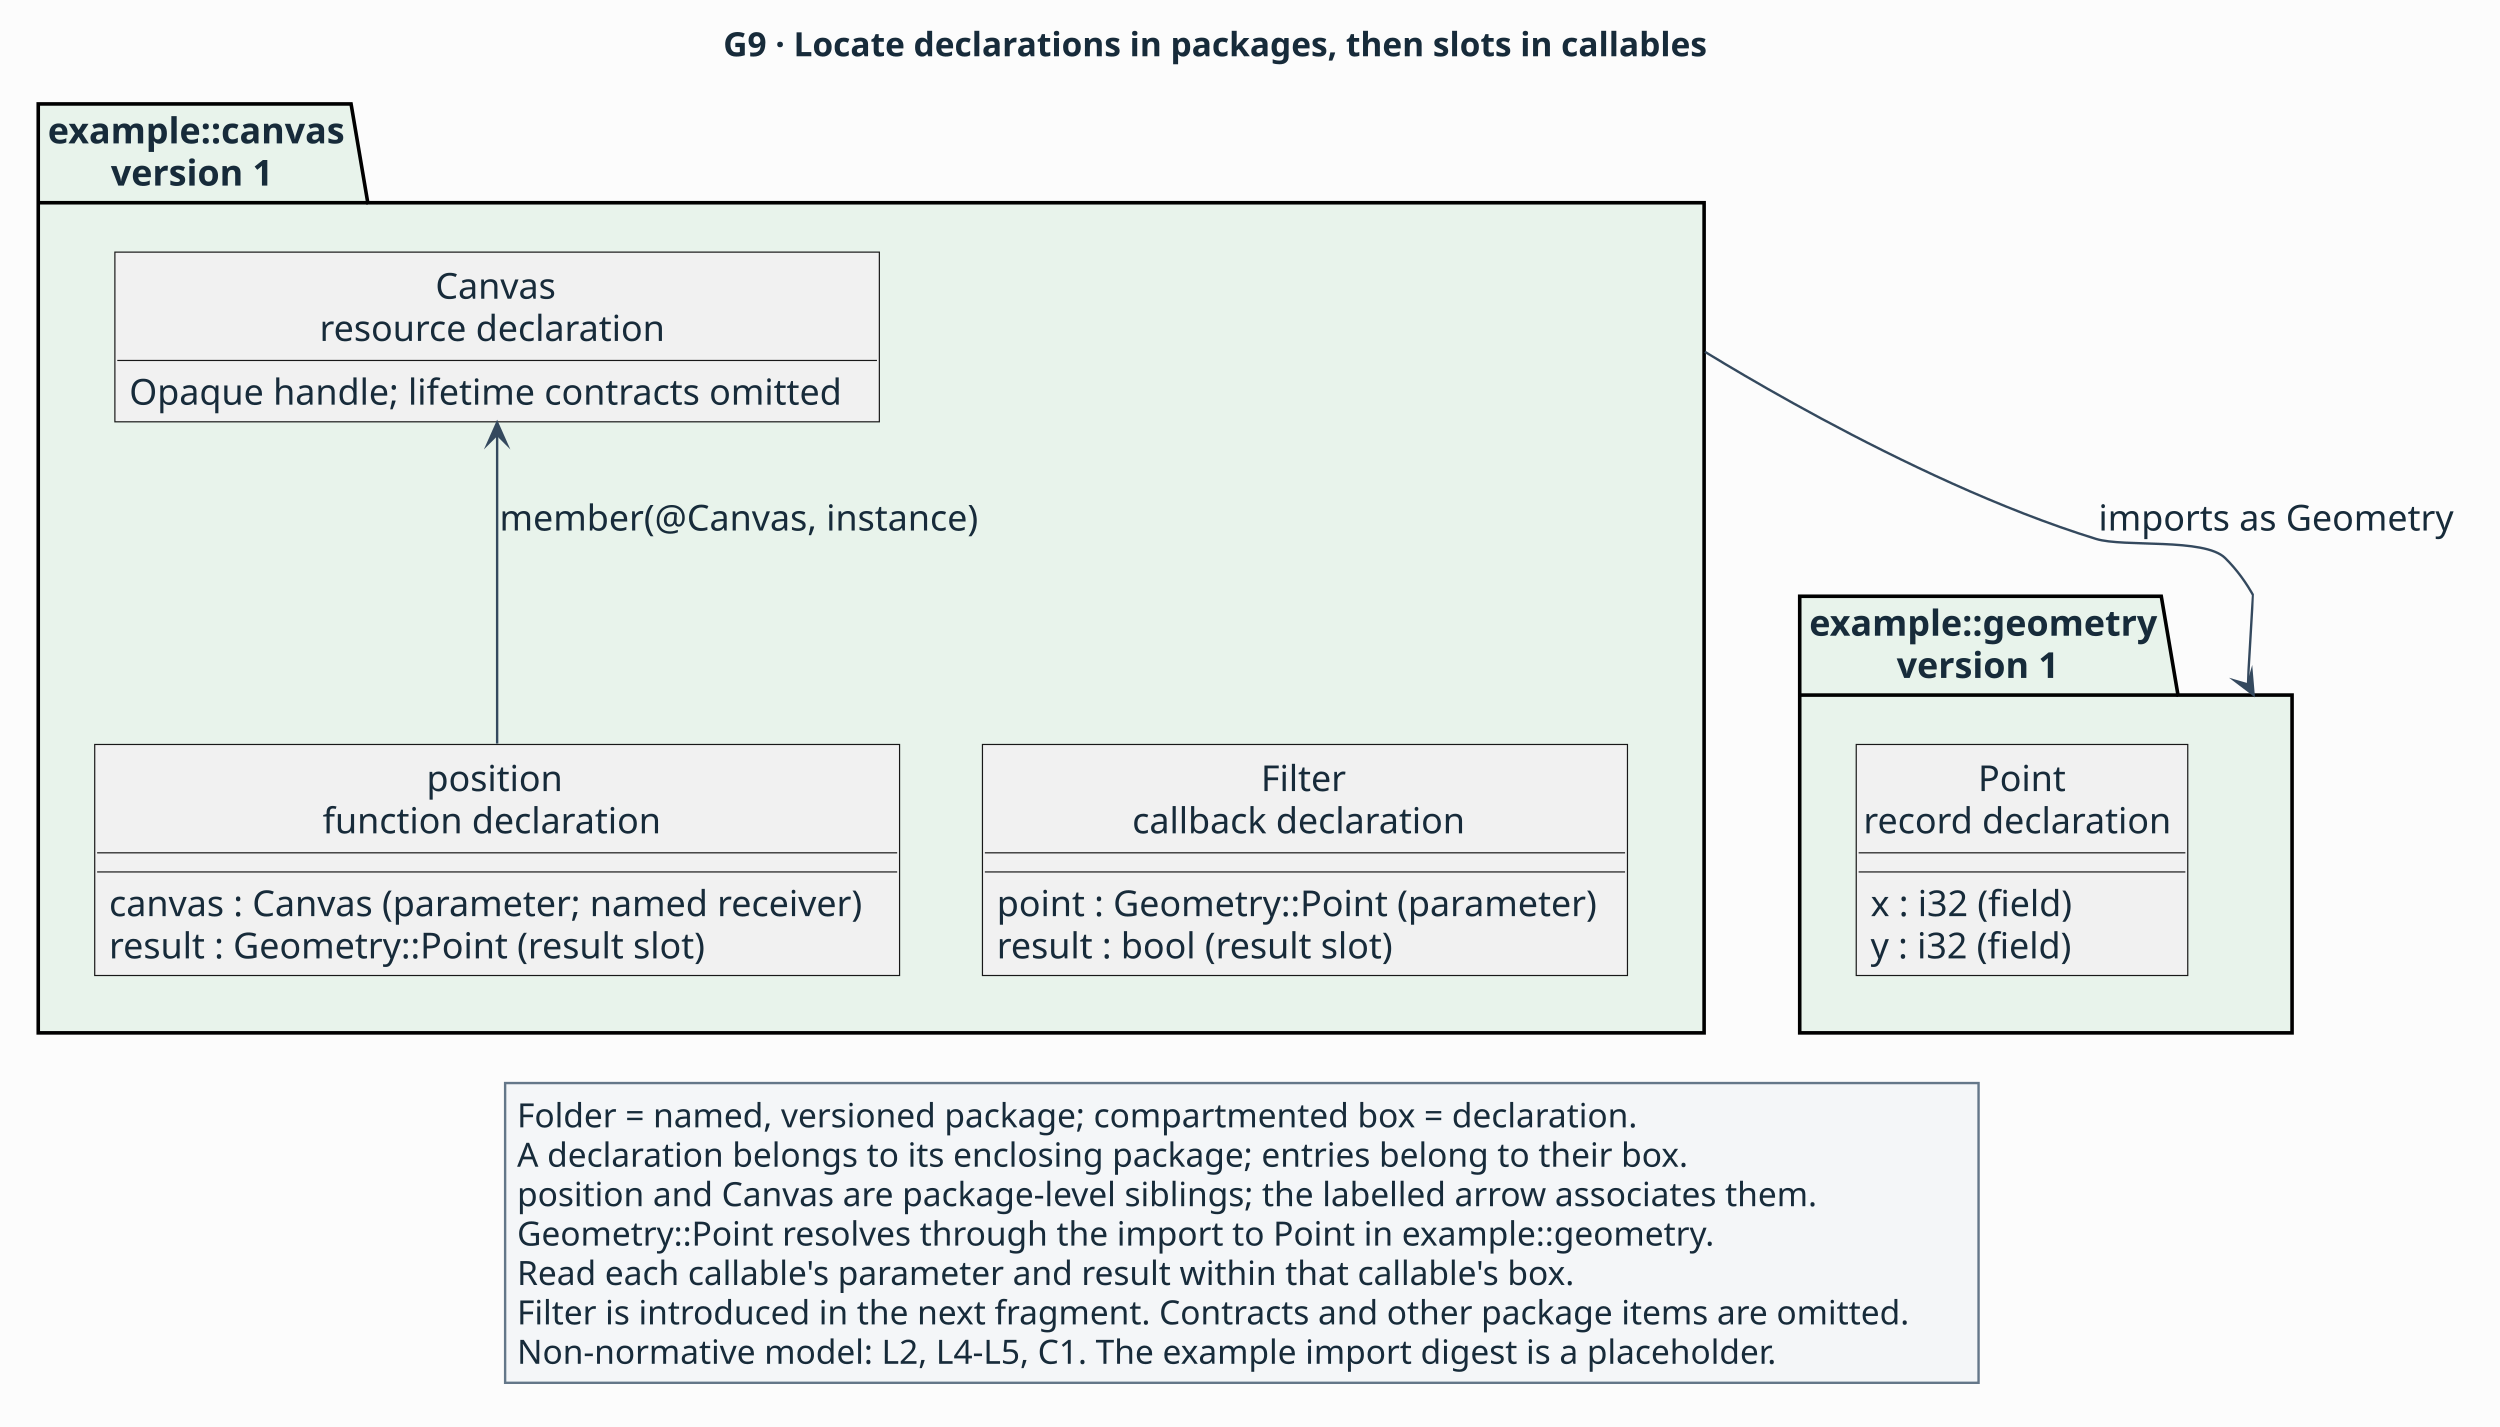
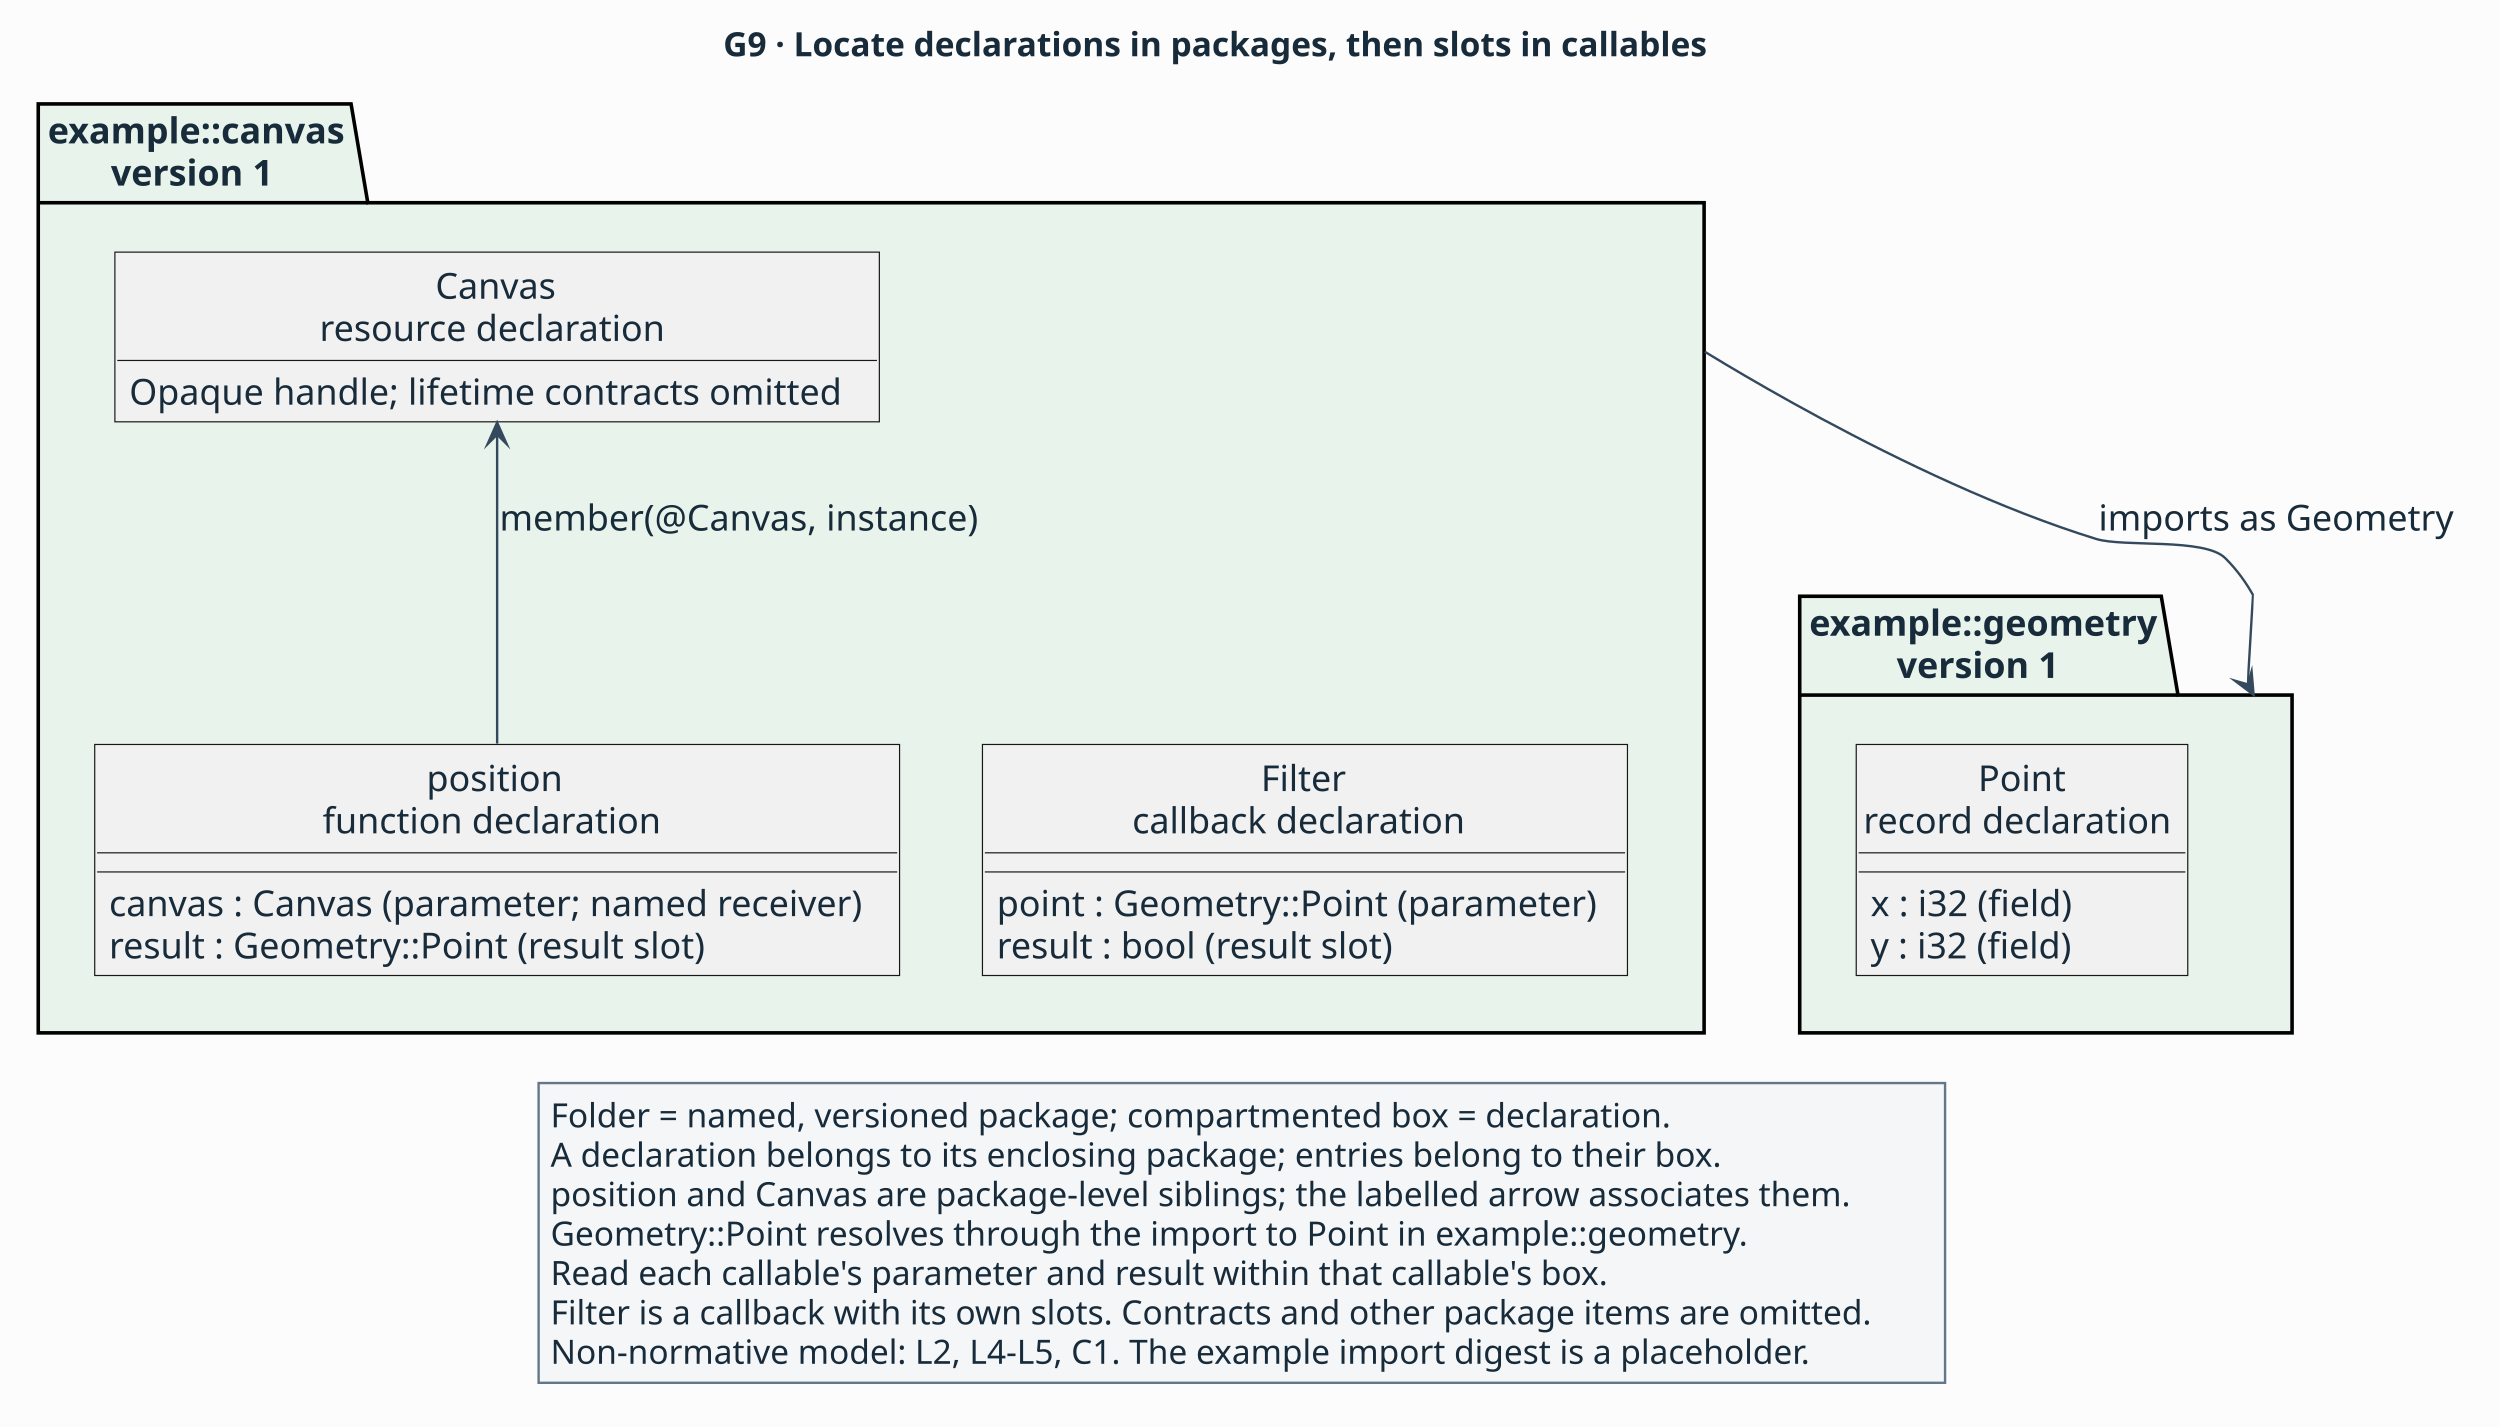
<svg xmlns="http://www.w3.org/2000/svg" version="1.1" data-diagram-type="CLASS" style="width:1046px;height:597px;background:#FCFCFC;" width="1046px" height="597px" viewBox="0 0 1046 597" zoomAndPan="magnify" preserveAspectRatio="none" contentStyleType="text/css">
  <defs />
  <g font-family="sans-serif" lengthAdjust="spacing">
    <rect x="0" y="0" width="1046" height="597" fill="#FCFCFC" style="stroke:none;" />
    <g class="title" data-source-line="6">
      <text x="302.604" y="23.535" fill="#172B3A" font-size="14" textLength="433.959" font-weight="700">G9 · Locate declarations in packages, then slots in callables</text>
    </g>
    <g class="cluster" data-qualified-name="canvas_pkg" id="ent0001" data-source-line="7">
      <polygon points="16,43.488,146.885,43.488,153.885,84.82,713,84.82,713,432.148,16,432.148,16,43.488" fill="#E8F3EB" style="stroke:#000;stroke-width:1.5;stroke-linejoin:miter;stroke-miterlimit:10;" />
      <line x1="16" y1="84.82" x2="153.885" y2="84.82" style="stroke:#000;stroke-width:1.5;" />
      <text x="20" y="59.99" fill="#172B3A" font-size="15" textLength="124.885" font-weight="700">example::canvas</text>
      <text x="46.375" y="77.656" fill="#172B3A" font-size="15" textLength="72.136" font-weight="700">version 1</text>
    </g>
    <g class="cluster" data-qualified-name="geometry_pkg" id="ent0008" data-source-line="22">
      <polygon points="753,249.488,904.276,249.488,911.276,290.82,959,290.82,959,432.148,753,432.148,753,249.488" fill="#E8F3EB" style="stroke:#000;stroke-width:1.5;stroke-linejoin:miter;stroke-miterlimit:10;" />
      <line x1="753" y1="290.82" x2="911.276" y2="290.82" style="stroke:#000;stroke-width:1.5;" />
      <text x="757" y="265.99" fill="#172B3A" font-size="15" textLength="145.276" font-weight="700">example::geometry</text>
      <text x="793.57" y="283.656" fill="#172B3A" font-size="15" textLength="72.136" font-weight="700">version 1</text>
    </g>
    <g class="entity" data-qualified-name="canvas_pkg.canvas" id="ent0002" data-source-line="8">
      <rect x="48.07" y="105.488" width="319.852" height="70.998" fill="#F1F1F1" style="stroke:#181818;stroke-width:0.5;" />
      <text x="182.163" y="124.99" fill="#172B3A" font-size="15" textLength="51.665">Canvas</text>
      <text x="133.706" y="142.656" fill="#172B3A" font-size="15" textLength="148.579">resource declaration</text>
      <line x1="49.07" y1="150.82" x2="366.922" y2="150.82" style="stroke:#181818;stroke-width:0.5;" />
      <text x="54.07" y="169.322" fill="#172B3A" font-size="15" textLength="307.852">Opaque handle; lifetime contracts omitted</text>
    </g>
    <g class="entity" data-qualified-name="canvas_pkg.position" id="ent0003" data-source-line="11">
      <rect x="39.63" y="311.488" width="336.749" height="96.664" fill="#F1F1F1" style="stroke:#181818;stroke-width:0.5;" />
      <text x="178.451" y="330.99" fill="#172B3A" font-size="15" textLength="59.106">position</text>
      <text x="134.993" y="348.656" fill="#172B3A" font-size="15" textLength="146.023">function declaration</text>
      <line x1="40.63" y1="356.82" x2="375.379" y2="356.82" style="stroke:#181818;stroke-width:0.5;" />
      <line x1="40.63" y1="364.82" x2="375.379" y2="364.82" style="stroke:#181818;stroke-width:0.5;" />
      <text x="45.63" y="383.322" fill="#172B3A" font-size="15" textLength="324.749">canvas : Canvas (parameter; named receiver)</text>
      <text x="45.63" y="400.988" fill="#172B3A" font-size="15" textLength="259.695">result : Geometry::Point (result slot)</text>
    </g>
    <g class="entity" data-qualified-name="canvas_pkg.filter" id="ent0004" data-source-line="15">
      <rect x="411.06" y="311.488" width="269.871" height="96.664" fill="#F1F1F1" style="stroke:#181818;stroke-width:0.5;" />
      <text x="527.586" y="330.99" fill="#172B3A" font-size="15" textLength="36.819">Filter</text>
      <text x="473.72" y="348.656" fill="#172B3A" font-size="15" textLength="144.551">callback declaration</text>
      <line x1="412.06" y1="356.82" x2="679.931" y2="356.82" style="stroke:#181818;stroke-width:0.5;" />
      <line x1="412.06" y1="364.82" x2="679.931" y2="364.82" style="stroke:#181818;stroke-width:0.5;" />
      <text x="417.06" y="383.322" fill="#172B3A" font-size="15" textLength="257.871">point : Geometry::Point (parameter)</text>
      <text x="417.06" y="400.988" fill="#172B3A" font-size="15" textLength="175.291">result : bool (result slot)</text>
    </g>
    <g class="entity" data-qualified-name="geometry_pkg.point" id="ent0009" data-source-line="23">
      <rect x="776.65" y="311.488" width="138.708" height="96.664" fill="#F1F1F1" style="stroke:#181818;stroke-width:0.5;" />
      <text x="827.624" y="330.99" fill="#172B3A" font-size="15" textLength="36.76">Point</text>
      <text x="779.65" y="348.656" fill="#172B3A" font-size="15" textLength="132.708">record declaration</text>
      <line x1="777.65" y1="356.82" x2="914.358" y2="356.82" style="stroke:#181818;stroke-width:0.5;" />
      <line x1="777.65" y1="364.82" x2="914.358" y2="364.82" style="stroke:#181818;stroke-width:0.5;" />
      <text x="782.65" y="383.322" fill="#172B3A" font-size="15" textLength="93.23">x : i32 (field)</text>
      <text x="782.65" y="400.988" fill="#172B3A" font-size="15" textLength="91.868">y : i32 (field)</text>
    </g>
    <g class="link" data-entity-1="ent0002" data-entity-2="ent0003" id="lnk6" data-source-line="19" data-link-type="dependency">
      <path d="M208,181.818 C208,218.218 208,270.548 208,311.128" style="stroke:#34495E;stroke-width:1;" fill="none" id="canvas-backto-position" codeLine="19" />
      <polygon points="208,176.818,204,185.818,208,181.818,212,185.818,208,176.818" fill="#34495E" style="stroke:#34495E;stroke-width:1;stroke-linejoin:miter;stroke-miterlimit:10;" />
      <text x="209" y="221.99" fill="#172B3A" font-size="15" textLength="204.624">member(@Canvas, instance)</text>
    </g>
    <g class="link" data-entity-1="ent0001" data-entity-2="ent0008" id="lnk10" data-source-line="28" data-link-type="dependency">
      <path d="M713.331,147.181 C713.444,147.25 713.559,147.321 713.675,147.392 C714.139,147.676 714.619,147.97 715.117,148.273 C717.106,149.486 719.363,150.85 721.864,152.345 C731.868,158.324 745.781,166.388 762.104,175.167 C794.75,192.726 837.04,213.148 877,225.488 C888.59,229.068 922.37,224.958 931,233.488 C933.468,235.928 935.707,238.542 937.737,241.3 C938.753,242.679 939.715,244.094 940.628,245.54 C941.085,246.264 941.529,246.995 941.961,247.734 C942.176,248.103 942.389,248.475 942.599,248.848 C942.704,249.034 940.393,286.175 940.497,286.363" style="stroke:#34495E;stroke-width:1;" fill="none" id="canvas_pkg-to-geometry_pkg" codeLine="28" />
      <polygon points="942.912,290.741,942.067,280.928,940.497,286.363,935.062,284.792,942.912,290.741" fill="#34495E" style="stroke:#34495E;stroke-width:1;stroke-linejoin:miter;stroke-miterlimit:10;" />
      <text x="878" y="221.99" fill="#172B3A" font-size="15" textLength="152.168">imports as Geometry</text>
    </g>
    <g class="legend" data-source-line="29">
-       <rect x="211.342" y="453.148" width="616.484" height="125.418" fill="#F4F6F8" style="stroke:#647789;stroke-width:1;" />
-       <text x="216.342" y="471.683" fill="#172B3A" font-size="14" textLength="490.937">Folder = named, versioned package; compartmented box = declaration.</text>
-       <text x="216.342" y="488.172" fill="#172B3A" font-size="14" textLength="512.415">A declaration belongs to its enclosing package; entries belong to their box.</text>
-       <text x="216.342" y="504.66" fill="#172B3A" font-size="14" textLength="568.791">position and Canvas are package-level siblings; the labelled arrow associates them.</text>
-       <text x="216.342" y="521.148" fill="#172B3A" font-size="14" textLength="517.638">Geometry::Point resolves through the import to Point in example::geometry.</text>
-       <text x="216.342" y="537.637" fill="#172B3A" font-size="14" textLength="460.229">Read each callable's parameter and result within that callable's box.</text>
-       <text x="216.342" y="554.125" fill="#172B3A" font-size="14" textLength="606.484">Filter is introduced in the next fragment. Contracts and other package items are omitted.</text>
-       <text x="216.342" y="570.613" fill="#172B3A" font-size="14" textLength="561.265">Non-normative model: L2, L4-L5, C1. The example import digest is a placeholder.</text>
+       <rect x="225.352" y="453.148" width="588.464" height="125.418" fill="#F4F6F8" style="stroke:#647789;stroke-width:1;" />
+       <text x="230.352" y="471.683" fill="#172B3A" font-size="14" textLength="490.937">Folder = named, versioned package; compartmented box = declaration.</text>
+       <text x="230.352" y="488.172" fill="#172B3A" font-size="14" textLength="512.415">A declaration belongs to its enclosing package; entries belong to their box.</text>
+       <text x="230.352" y="504.66" fill="#172B3A" font-size="14" textLength="568.791">position and Canvas are package-level siblings; the labelled arrow associates them.</text>
+       <text x="230.352" y="521.148" fill="#172B3A" font-size="14" textLength="517.638">Geometry::Point resolves through the import to Point in example::geometry.</text>
+       <text x="230.352" y="537.637" fill="#172B3A" font-size="14" textLength="460.229">Read each callable's parameter and result within that callable's box.</text>
+       <text x="230.352" y="554.125" fill="#172B3A" font-size="14" textLength="578.464">Filter is a callback with its own slots. Contracts and other package items are omitted.</text>
+       <text x="230.352" y="570.613" fill="#172B3A" font-size="14" textLength="561.265">Non-normative model: L2, L4-L5, C1. The example import digest is a placeholder.</text>
    </g>
  </g>
</svg>
